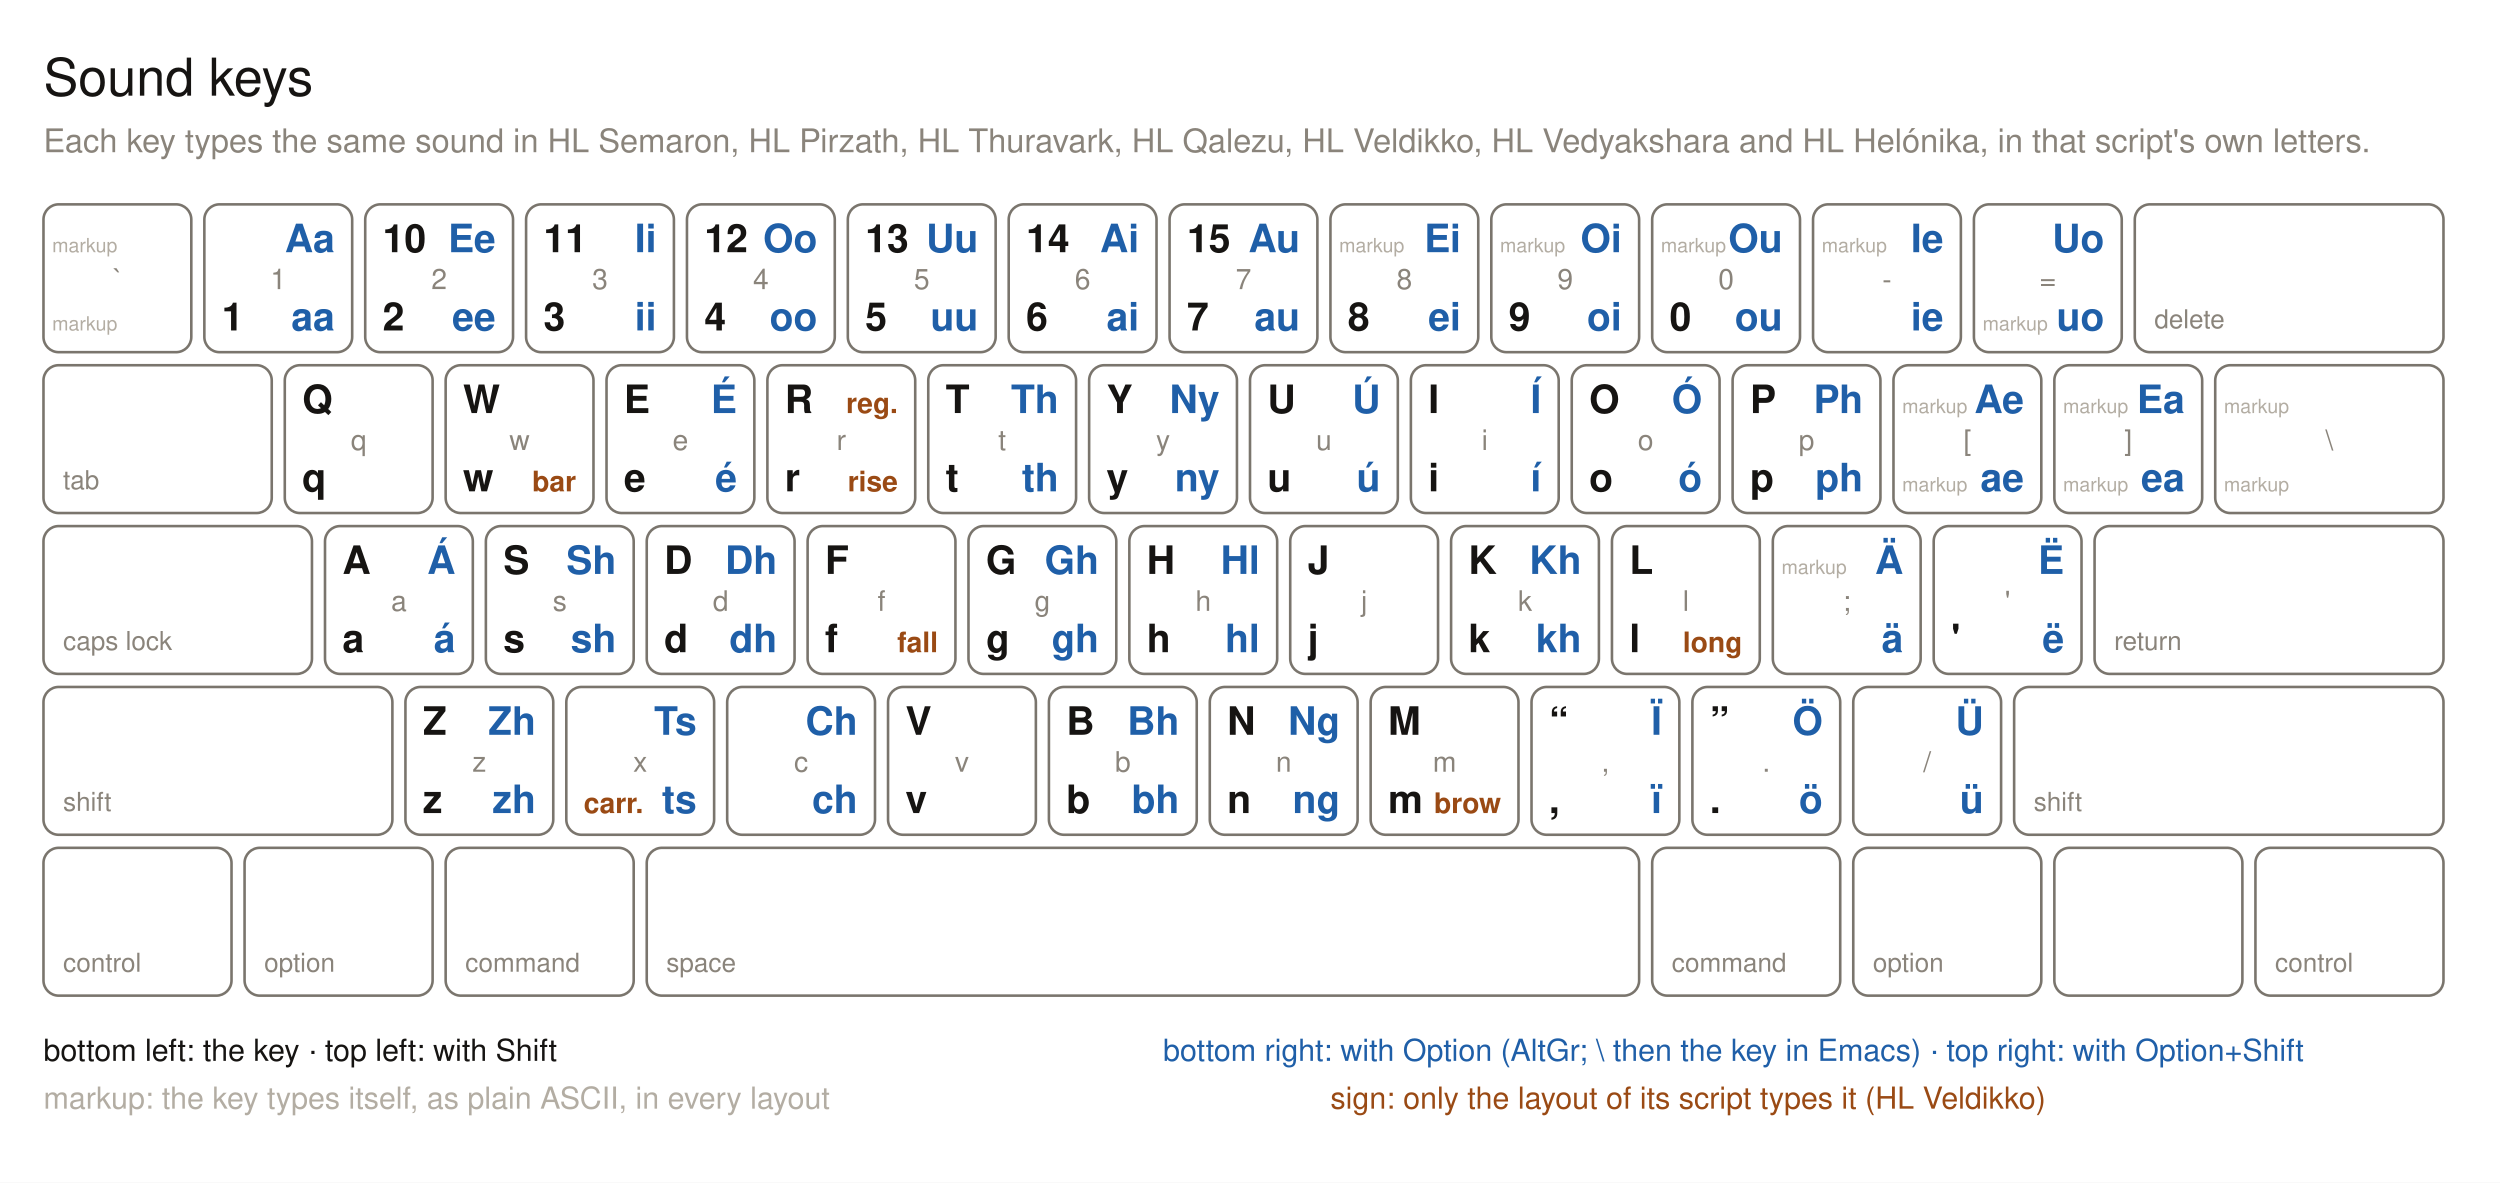
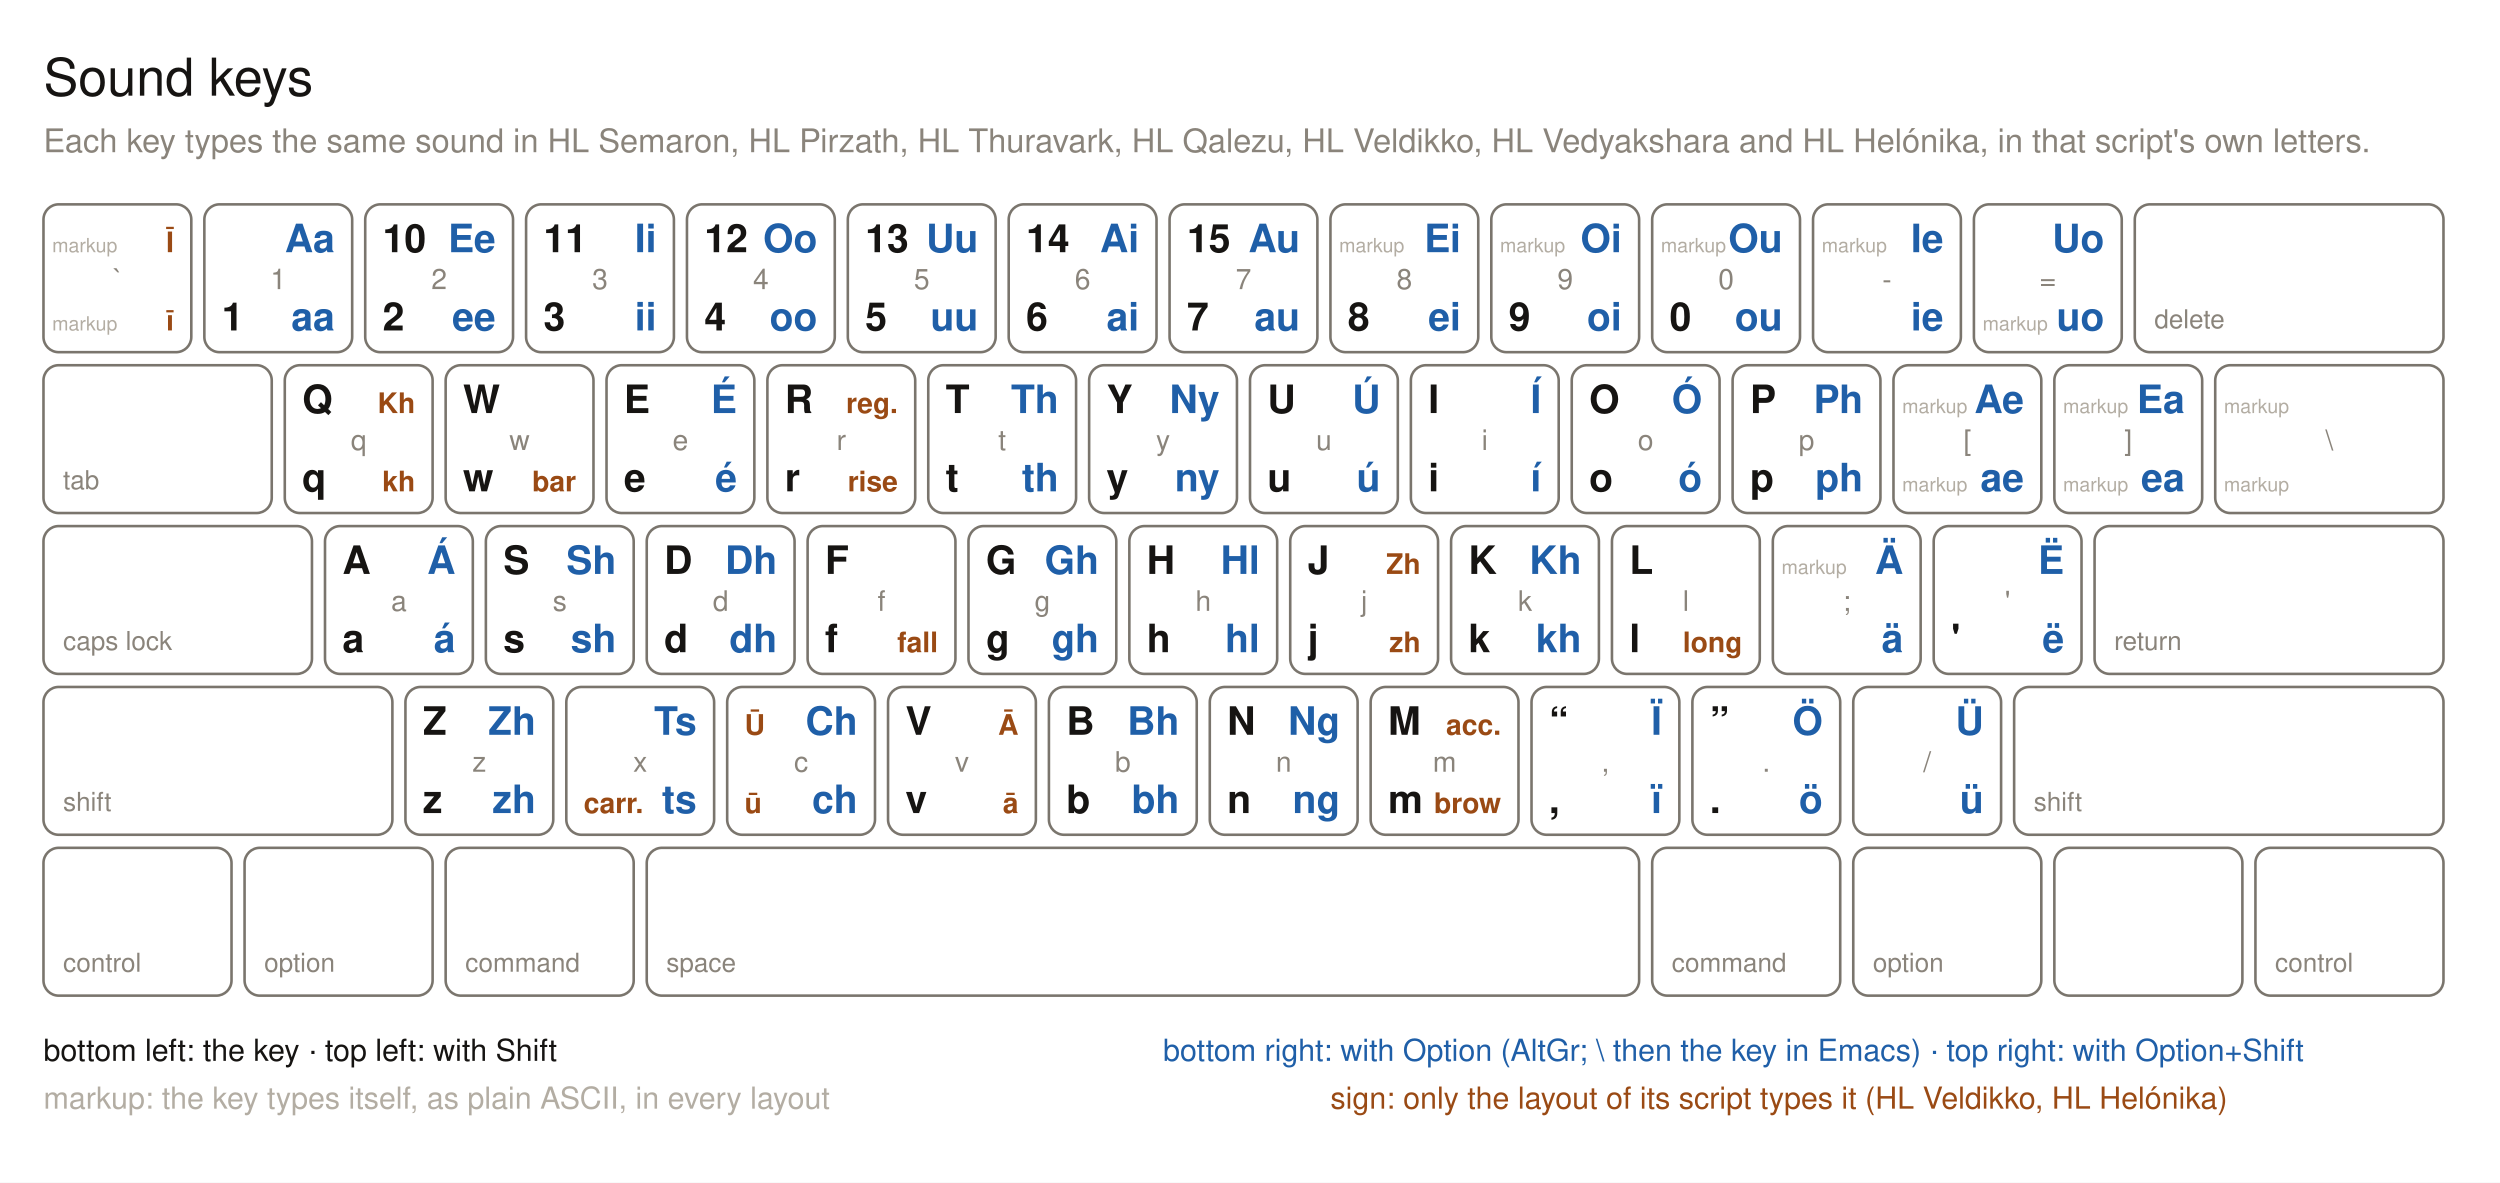
<svg xmlns="http://www.w3.org/2000/svg" width="1150" height="544" viewBox="0 0 1150 544">
  <rect width="1150" height="544" fill="#ffffff" />
  <text x="20.0" y="44.0" font-family="Helvetica, Arial, sans-serif" font-size="24" font-weight="normal" text-anchor="start" fill="#161412">Sound keys</text>
  <text x="20.0" y="70.0" font-family="Helvetica, Arial, sans-serif" font-size="15" font-weight="normal" text-anchor="start" fill="#8a847b">Each key types the same sound in HL Semaron, HL Pirzath, HL Thuravark, HL Qalezu, HL Veldikko, HL Vedyakshara and HL Helónika, in that script's own letters.</text>
  <rect x="20.0" y="94.0" width="68.0" height="68.0" rx="7" fill="#ffffff" stroke="#7a756d" stroke-width="1.2" />
  <text x="54.0" y="133.0" font-family="Helvetica, Arial, sans-serif" font-size="13" font-weight="normal" text-anchor="middle" fill="#8a847b">`</text>
  <text x="24.0" y="152.0" font-family="Helvetica, Arial, sans-serif" font-size="9" font-weight="normal" text-anchor="start" fill="#b3ada3">markup</text>
  <text x="24.0" y="116.0" font-family="Helvetica, Arial, sans-serif" font-size="9" font-weight="normal" text-anchor="start" fill="#b3ada3">markup</text>
+   <text x="80.0" y="152.0" font-family="Helvetica, Arial, sans-serif" font-size="13" font-weight="bold" text-anchor="end" fill="#9a4a14">ī</text>
+   <text x="80.0" y="116.0" font-family="Helvetica, Arial, sans-serif" font-size="13" font-weight="bold" text-anchor="end" fill="#9a4a14">Ī</text>
  <rect x="94.0" y="94.0" width="68.0" height="68.0" rx="7" fill="#ffffff" stroke="#7a756d" stroke-width="1.2" />
  <text x="128.0" y="133.0" font-family="Helvetica, Arial, sans-serif" font-size="13" font-weight="normal" text-anchor="middle" fill="#8a847b">1</text>
  <text x="102.0" y="152.0" font-family="Helvetica, Arial, sans-serif" font-size="18" font-weight="bold" text-anchor="start" fill="#161412">1</text>
  <text x="154.0" y="152.0" font-family="Helvetica, Arial, sans-serif" font-size="18" font-weight="bold" text-anchor="end" fill="#1f5fa8">aa</text>
  <text x="154.0" y="116.0" font-family="Helvetica, Arial, sans-serif" font-size="18" font-weight="bold" text-anchor="end" fill="#1f5fa8">Aa</text>
  <rect x="168.0" y="94.0" width="68.0" height="68.0" rx="7" fill="#ffffff" stroke="#7a756d" stroke-width="1.2" />
  <text x="202.0" y="133.0" font-family="Helvetica, Arial, sans-serif" font-size="13" font-weight="normal" text-anchor="middle" fill="#8a847b">2</text>
  <text x="176.0" y="152.0" font-family="Helvetica, Arial, sans-serif" font-size="18" font-weight="bold" text-anchor="start" fill="#161412">2</text>
  <text x="176.0" y="116.0" font-family="Helvetica, Arial, sans-serif" font-size="18" font-weight="bold" text-anchor="start" fill="#161412">10</text>
  <text x="228.0" y="152.0" font-family="Helvetica, Arial, sans-serif" font-size="18" font-weight="bold" text-anchor="end" fill="#1f5fa8">ee</text>
  <text x="228.0" y="116.0" font-family="Helvetica, Arial, sans-serif" font-size="18" font-weight="bold" text-anchor="end" fill="#1f5fa8">Ee</text>
  <rect x="242.0" y="94.0" width="68.0" height="68.0" rx="7" fill="#ffffff" stroke="#7a756d" stroke-width="1.2" />
  <text x="276.0" y="133.0" font-family="Helvetica, Arial, sans-serif" font-size="13" font-weight="normal" text-anchor="middle" fill="#8a847b">3</text>
  <text x="250.0" y="152.0" font-family="Helvetica, Arial, sans-serif" font-size="18" font-weight="bold" text-anchor="start" fill="#161412">3</text>
  <text x="250.0" y="116.0" font-family="Helvetica, Arial, sans-serif" font-size="18" font-weight="bold" text-anchor="start" fill="#161412">11</text>
  <text x="302.0" y="152.0" font-family="Helvetica, Arial, sans-serif" font-size="18" font-weight="bold" text-anchor="end" fill="#1f5fa8">ii</text>
  <text x="302.0" y="116.0" font-family="Helvetica, Arial, sans-serif" font-size="18" font-weight="bold" text-anchor="end" fill="#1f5fa8">Ii</text>
  <rect x="316.0" y="94.0" width="68.0" height="68.0" rx="7" fill="#ffffff" stroke="#7a756d" stroke-width="1.2" />
  <text x="350.0" y="133.0" font-family="Helvetica, Arial, sans-serif" font-size="13" font-weight="normal" text-anchor="middle" fill="#8a847b">4</text>
  <text x="324.0" y="152.0" font-family="Helvetica, Arial, sans-serif" font-size="18" font-weight="bold" text-anchor="start" fill="#161412">4</text>
  <text x="324.0" y="116.0" font-family="Helvetica, Arial, sans-serif" font-size="18" font-weight="bold" text-anchor="start" fill="#161412">12</text>
  <text x="376.0" y="152.0" font-family="Helvetica, Arial, sans-serif" font-size="18" font-weight="bold" text-anchor="end" fill="#1f5fa8">oo</text>
  <text x="376.0" y="116.0" font-family="Helvetica, Arial, sans-serif" font-size="18" font-weight="bold" text-anchor="end" fill="#1f5fa8">Oo</text>
  <rect x="390.0" y="94.0" width="68.0" height="68.0" rx="7" fill="#ffffff" stroke="#7a756d" stroke-width="1.2" />
  <text x="424.0" y="133.0" font-family="Helvetica, Arial, sans-serif" font-size="13" font-weight="normal" text-anchor="middle" fill="#8a847b">5</text>
  <text x="398.0" y="152.0" font-family="Helvetica, Arial, sans-serif" font-size="18" font-weight="bold" text-anchor="start" fill="#161412">5</text>
  <text x="398.0" y="116.0" font-family="Helvetica, Arial, sans-serif" font-size="18" font-weight="bold" text-anchor="start" fill="#161412">13</text>
  <text x="450.0" y="152.0" font-family="Helvetica, Arial, sans-serif" font-size="18" font-weight="bold" text-anchor="end" fill="#1f5fa8">uu</text>
  <text x="450.0" y="116.0" font-family="Helvetica, Arial, sans-serif" font-size="18" font-weight="bold" text-anchor="end" fill="#1f5fa8">Uu</text>
  <rect x="464.0" y="94.0" width="68.0" height="68.0" rx="7" fill="#ffffff" stroke="#7a756d" stroke-width="1.2" />
  <text x="498.0" y="133.0" font-family="Helvetica, Arial, sans-serif" font-size="13" font-weight="normal" text-anchor="middle" fill="#8a847b">6</text>
  <text x="472.0" y="152.0" font-family="Helvetica, Arial, sans-serif" font-size="18" font-weight="bold" text-anchor="start" fill="#161412">6</text>
  <text x="472.0" y="116.0" font-family="Helvetica, Arial, sans-serif" font-size="18" font-weight="bold" text-anchor="start" fill="#161412">14</text>
  <text x="524.0" y="152.0" font-family="Helvetica, Arial, sans-serif" font-size="18" font-weight="bold" text-anchor="end" fill="#1f5fa8">ai</text>
  <text x="524.0" y="116.0" font-family="Helvetica, Arial, sans-serif" font-size="18" font-weight="bold" text-anchor="end" fill="#1f5fa8">Ai</text>
  <rect x="538.0" y="94.0" width="68.0" height="68.0" rx="7" fill="#ffffff" stroke="#7a756d" stroke-width="1.2" />
  <text x="572.0" y="133.0" font-family="Helvetica, Arial, sans-serif" font-size="13" font-weight="normal" text-anchor="middle" fill="#8a847b">7</text>
  <text x="546.0" y="152.0" font-family="Helvetica, Arial, sans-serif" font-size="18" font-weight="bold" text-anchor="start" fill="#161412">7</text>
  <text x="546.0" y="116.0" font-family="Helvetica, Arial, sans-serif" font-size="18" font-weight="bold" text-anchor="start" fill="#161412">15</text>
  <text x="598.0" y="152.0" font-family="Helvetica, Arial, sans-serif" font-size="18" font-weight="bold" text-anchor="end" fill="#1f5fa8">au</text>
  <text x="598.0" y="116.0" font-family="Helvetica, Arial, sans-serif" font-size="18" font-weight="bold" text-anchor="end" fill="#1f5fa8">Au</text>
  <rect x="612.0" y="94.0" width="68.0" height="68.0" rx="7" fill="#ffffff" stroke="#7a756d" stroke-width="1.2" />
  <text x="646.0" y="133.0" font-family="Helvetica, Arial, sans-serif" font-size="13" font-weight="normal" text-anchor="middle" fill="#8a847b">8</text>
  <text x="620.0" y="152.0" font-family="Helvetica, Arial, sans-serif" font-size="18" font-weight="bold" text-anchor="start" fill="#161412">8</text>
  <text x="616.0" y="116.0" font-family="Helvetica, Arial, sans-serif" font-size="9" font-weight="normal" text-anchor="start" fill="#b3ada3">markup</text>
  <text x="672.0" y="152.0" font-family="Helvetica, Arial, sans-serif" font-size="18" font-weight="bold" text-anchor="end" fill="#1f5fa8">ei</text>
  <text x="672.0" y="116.0" font-family="Helvetica, Arial, sans-serif" font-size="18" font-weight="bold" text-anchor="end" fill="#1f5fa8">Ei</text>
  <rect x="686.0" y="94.0" width="68.0" height="68.0" rx="7" fill="#ffffff" stroke="#7a756d" stroke-width="1.2" />
  <text x="720.0" y="133.0" font-family="Helvetica, Arial, sans-serif" font-size="13" font-weight="normal" text-anchor="middle" fill="#8a847b">9</text>
  <text x="694.0" y="152.0" font-family="Helvetica, Arial, sans-serif" font-size="18" font-weight="bold" text-anchor="start" fill="#161412">9</text>
  <text x="690.0" y="116.0" font-family="Helvetica, Arial, sans-serif" font-size="9" font-weight="normal" text-anchor="start" fill="#b3ada3">markup</text>
  <text x="746.0" y="152.0" font-family="Helvetica, Arial, sans-serif" font-size="18" font-weight="bold" text-anchor="end" fill="#1f5fa8">oi</text>
  <text x="746.0" y="116.0" font-family="Helvetica, Arial, sans-serif" font-size="18" font-weight="bold" text-anchor="end" fill="#1f5fa8">Oi</text>
  <rect x="760.0" y="94.0" width="68.0" height="68.0" rx="7" fill="#ffffff" stroke="#7a756d" stroke-width="1.2" />
  <text x="794.0" y="133.0" font-family="Helvetica, Arial, sans-serif" font-size="13" font-weight="normal" text-anchor="middle" fill="#8a847b">0</text>
  <text x="768.0" y="152.0" font-family="Helvetica, Arial, sans-serif" font-size="18" font-weight="bold" text-anchor="start" fill="#161412">0</text>
  <text x="764.0" y="116.0" font-family="Helvetica, Arial, sans-serif" font-size="9" font-weight="normal" text-anchor="start" fill="#b3ada3">markup</text>
  <text x="820.0" y="152.0" font-family="Helvetica, Arial, sans-serif" font-size="18" font-weight="bold" text-anchor="end" fill="#1f5fa8">ou</text>
  <text x="820.0" y="116.0" font-family="Helvetica, Arial, sans-serif" font-size="18" font-weight="bold" text-anchor="end" fill="#1f5fa8">Ou</text>
  <rect x="834.0" y="94.0" width="68.0" height="68.0" rx="7" fill="#ffffff" stroke="#7a756d" stroke-width="1.2" />
  <text x="868.0" y="133.0" font-family="Helvetica, Arial, sans-serif" font-size="13" font-weight="normal" text-anchor="middle" fill="#8a847b">-</text>
  <text x="838.0" y="116.0" font-family="Helvetica, Arial, sans-serif" font-size="9" font-weight="normal" text-anchor="start" fill="#b3ada3">markup</text>
  <text x="894.0" y="152.0" font-family="Helvetica, Arial, sans-serif" font-size="18" font-weight="bold" text-anchor="end" fill="#1f5fa8">ie</text>
  <text x="894.0" y="116.0" font-family="Helvetica, Arial, sans-serif" font-size="18" font-weight="bold" text-anchor="end" fill="#1f5fa8">Ie</text>
  <rect x="908.0" y="94.0" width="68.0" height="68.0" rx="7" fill="#ffffff" stroke="#7a756d" stroke-width="1.2" />
  <text x="942.0" y="133.0" font-family="Helvetica, Arial, sans-serif" font-size="13" font-weight="normal" text-anchor="middle" fill="#8a847b">=</text>
  <text x="912.0" y="152.0" font-family="Helvetica, Arial, sans-serif" font-size="9" font-weight="normal" text-anchor="start" fill="#b3ada3">markup</text>
  <text x="968.0" y="152.0" font-family="Helvetica, Arial, sans-serif" font-size="18" font-weight="bold" text-anchor="end" fill="#1f5fa8">uo</text>
  <text x="968.0" y="116.0" font-family="Helvetica, Arial, sans-serif" font-size="18" font-weight="bold" text-anchor="end" fill="#1f5fa8">Uo</text>
  <rect x="982.0" y="94.0" width="142.0" height="68.0" rx="7" fill="#ffffff" stroke="#7a756d" stroke-width="1.2" />
  <text x="991.0" y="151.0" font-family="Helvetica, Arial, sans-serif" font-size="12" font-weight="normal" text-anchor="start" fill="#8a847b">delete</text>
  <rect x="20.0" y="168.0" width="105.0" height="68.0" rx="7" fill="#ffffff" stroke="#7a756d" stroke-width="1.2" />
  <text x="29.0" y="225.0" font-family="Helvetica, Arial, sans-serif" font-size="12" font-weight="normal" text-anchor="start" fill="#8a847b">tab</text>
  <rect x="131.0" y="168.0" width="68.0" height="68.0" rx="7" fill="#ffffff" stroke="#7a756d" stroke-width="1.2" />
  <text x="165.0" y="207.0" font-family="Helvetica, Arial, sans-serif" font-size="13" font-weight="normal" text-anchor="middle" fill="#8a847b">q</text>
  <text x="139.0" y="226.0" font-family="Helvetica, Arial, sans-serif" font-size="18" font-weight="bold" text-anchor="start" fill="#161412">q</text>
  <text x="139.0" y="190.0" font-family="Helvetica, Arial, sans-serif" font-size="18" font-weight="bold" text-anchor="start" fill="#161412">Q</text>
+   <text x="191.0" y="226.0" font-family="Helvetica, Arial, sans-serif" font-size="13" font-weight="bold" text-anchor="end" fill="#9a4a14">kh</text>
+   <text x="191.0" y="190.0" font-family="Helvetica, Arial, sans-serif" font-size="13" font-weight="bold" text-anchor="end" fill="#9a4a14">Kh</text>
  <rect x="205.0" y="168.0" width="68.0" height="68.0" rx="7" fill="#ffffff" stroke="#7a756d" stroke-width="1.2" />
  <text x="239.0" y="207.0" font-family="Helvetica, Arial, sans-serif" font-size="13" font-weight="normal" text-anchor="middle" fill="#8a847b">w</text>
  <text x="213.0" y="226.0" font-family="Helvetica, Arial, sans-serif" font-size="18" font-weight="bold" text-anchor="start" fill="#161412">w</text>
  <text x="213.0" y="190.0" font-family="Helvetica, Arial, sans-serif" font-size="18" font-weight="bold" text-anchor="start" fill="#161412">W</text>
  <text x="265.0" y="226.0" font-family="Helvetica, Arial, sans-serif" font-size="13" font-weight="bold" text-anchor="end" fill="#9a4a14">bar</text>
  <rect x="279.0" y="168.0" width="68.0" height="68.0" rx="7" fill="#ffffff" stroke="#7a756d" stroke-width="1.2" />
  <text x="313.0" y="207.0" font-family="Helvetica, Arial, sans-serif" font-size="13" font-weight="normal" text-anchor="middle" fill="#8a847b">e</text>
  <text x="287.0" y="226.0" font-family="Helvetica, Arial, sans-serif" font-size="18" font-weight="bold" text-anchor="start" fill="#161412">e</text>
  <text x="287.0" y="190.0" font-family="Helvetica, Arial, sans-serif" font-size="18" font-weight="bold" text-anchor="start" fill="#161412">E</text>
  <text x="339.0" y="226.0" font-family="Helvetica, Arial, sans-serif" font-size="18" font-weight="bold" text-anchor="end" fill="#1f5fa8">é</text>
  <text x="339.0" y="190.0" font-family="Helvetica, Arial, sans-serif" font-size="18" font-weight="bold" text-anchor="end" fill="#1f5fa8">É</text>
  <rect x="353.0" y="168.0" width="68.0" height="68.0" rx="7" fill="#ffffff" stroke="#7a756d" stroke-width="1.2" />
  <text x="387.0" y="207.0" font-family="Helvetica, Arial, sans-serif" font-size="13" font-weight="normal" text-anchor="middle" fill="#8a847b">r</text>
  <text x="361.0" y="226.0" font-family="Helvetica, Arial, sans-serif" font-size="18" font-weight="bold" text-anchor="start" fill="#161412">r</text>
  <text x="361.0" y="190.0" font-family="Helvetica, Arial, sans-serif" font-size="18" font-weight="bold" text-anchor="start" fill="#161412">R</text>
  <text x="413.0" y="226.0" font-family="Helvetica, Arial, sans-serif" font-size="13" font-weight="bold" text-anchor="end" fill="#9a4a14">rise</text>
  <text x="413.0" y="190.0" font-family="Helvetica, Arial, sans-serif" font-size="13" font-weight="bold" text-anchor="end" fill="#9a4a14">reg.</text>
  <rect x="427.0" y="168.0" width="68.0" height="68.0" rx="7" fill="#ffffff" stroke="#7a756d" stroke-width="1.2" />
  <text x="461.0" y="207.0" font-family="Helvetica, Arial, sans-serif" font-size="13" font-weight="normal" text-anchor="middle" fill="#8a847b">t</text>
  <text x="435.0" y="226.0" font-family="Helvetica, Arial, sans-serif" font-size="18" font-weight="bold" text-anchor="start" fill="#161412">t</text>
  <text x="435.0" y="190.0" font-family="Helvetica, Arial, sans-serif" font-size="18" font-weight="bold" text-anchor="start" fill="#161412">T</text>
  <text x="487.0" y="226.0" font-family="Helvetica, Arial, sans-serif" font-size="18" font-weight="bold" text-anchor="end" fill="#1f5fa8">th</text>
  <text x="487.0" y="190.0" font-family="Helvetica, Arial, sans-serif" font-size="18" font-weight="bold" text-anchor="end" fill="#1f5fa8">Th</text>
  <rect x="501.0" y="168.0" width="68.0" height="68.0" rx="7" fill="#ffffff" stroke="#7a756d" stroke-width="1.2" />
  <text x="535.0" y="207.0" font-family="Helvetica, Arial, sans-serif" font-size="13" font-weight="normal" text-anchor="middle" fill="#8a847b">y</text>
  <text x="509.0" y="226.0" font-family="Helvetica, Arial, sans-serif" font-size="18" font-weight="bold" text-anchor="start" fill="#161412">y</text>
  <text x="509.0" y="190.0" font-family="Helvetica, Arial, sans-serif" font-size="18" font-weight="bold" text-anchor="start" fill="#161412">Y</text>
  <text x="561.0" y="226.0" font-family="Helvetica, Arial, sans-serif" font-size="18" font-weight="bold" text-anchor="end" fill="#1f5fa8">ny</text>
  <text x="561.0" y="190.0" font-family="Helvetica, Arial, sans-serif" font-size="18" font-weight="bold" text-anchor="end" fill="#1f5fa8">Ny</text>
  <rect x="575.0" y="168.0" width="68.0" height="68.0" rx="7" fill="#ffffff" stroke="#7a756d" stroke-width="1.2" />
  <text x="609.0" y="207.0" font-family="Helvetica, Arial, sans-serif" font-size="13" font-weight="normal" text-anchor="middle" fill="#8a847b">u</text>
  <text x="583.0" y="226.0" font-family="Helvetica, Arial, sans-serif" font-size="18" font-weight="bold" text-anchor="start" fill="#161412">u</text>
  <text x="583.0" y="190.0" font-family="Helvetica, Arial, sans-serif" font-size="18" font-weight="bold" text-anchor="start" fill="#161412">U</text>
  <text x="635.0" y="226.0" font-family="Helvetica, Arial, sans-serif" font-size="18" font-weight="bold" text-anchor="end" fill="#1f5fa8">ú</text>
  <text x="635.0" y="190.0" font-family="Helvetica, Arial, sans-serif" font-size="18" font-weight="bold" text-anchor="end" fill="#1f5fa8">Ú</text>
  <rect x="649.0" y="168.0" width="68.0" height="68.0" rx="7" fill="#ffffff" stroke="#7a756d" stroke-width="1.2" />
  <text x="683.0" y="207.0" font-family="Helvetica, Arial, sans-serif" font-size="13" font-weight="normal" text-anchor="middle" fill="#8a847b">i</text>
  <text x="657.0" y="226.0" font-family="Helvetica, Arial, sans-serif" font-size="18" font-weight="bold" text-anchor="start" fill="#161412">i</text>
  <text x="657.0" y="190.0" font-family="Helvetica, Arial, sans-serif" font-size="18" font-weight="bold" text-anchor="start" fill="#161412">I</text>
  <text x="709.0" y="226.0" font-family="Helvetica, Arial, sans-serif" font-size="18" font-weight="bold" text-anchor="end" fill="#1f5fa8">í</text>
  <text x="709.0" y="190.0" font-family="Helvetica, Arial, sans-serif" font-size="18" font-weight="bold" text-anchor="end" fill="#1f5fa8">Í</text>
  <rect x="723.0" y="168.0" width="68.0" height="68.0" rx="7" fill="#ffffff" stroke="#7a756d" stroke-width="1.2" />
  <text x="757.0" y="207.0" font-family="Helvetica, Arial, sans-serif" font-size="13" font-weight="normal" text-anchor="middle" fill="#8a847b">o</text>
  <text x="731.0" y="226.0" font-family="Helvetica, Arial, sans-serif" font-size="18" font-weight="bold" text-anchor="start" fill="#161412">o</text>
  <text x="731.0" y="190.0" font-family="Helvetica, Arial, sans-serif" font-size="18" font-weight="bold" text-anchor="start" fill="#161412">O</text>
  <text x="783.0" y="226.0" font-family="Helvetica, Arial, sans-serif" font-size="18" font-weight="bold" text-anchor="end" fill="#1f5fa8">ó</text>
  <text x="783.0" y="190.0" font-family="Helvetica, Arial, sans-serif" font-size="18" font-weight="bold" text-anchor="end" fill="#1f5fa8">Ó</text>
  <rect x="797.0" y="168.0" width="68.0" height="68.0" rx="7" fill="#ffffff" stroke="#7a756d" stroke-width="1.2" />
  <text x="831.0" y="207.0" font-family="Helvetica, Arial, sans-serif" font-size="13" font-weight="normal" text-anchor="middle" fill="#8a847b">p</text>
  <text x="805.0" y="226.0" font-family="Helvetica, Arial, sans-serif" font-size="18" font-weight="bold" text-anchor="start" fill="#161412">p</text>
  <text x="805.0" y="190.0" font-family="Helvetica, Arial, sans-serif" font-size="18" font-weight="bold" text-anchor="start" fill="#161412">P</text>
  <text x="857.0" y="226.0" font-family="Helvetica, Arial, sans-serif" font-size="18" font-weight="bold" text-anchor="end" fill="#1f5fa8">ph</text>
  <text x="857.0" y="190.0" font-family="Helvetica, Arial, sans-serif" font-size="18" font-weight="bold" text-anchor="end" fill="#1f5fa8">Ph</text>
  <rect x="871.0" y="168.0" width="68.0" height="68.0" rx="7" fill="#ffffff" stroke="#7a756d" stroke-width="1.2" />
  <text x="905.0" y="207.0" font-family="Helvetica, Arial, sans-serif" font-size="13" font-weight="normal" text-anchor="middle" fill="#8a847b">[</text>
  <text x="875.0" y="226.0" font-family="Helvetica, Arial, sans-serif" font-size="9" font-weight="normal" text-anchor="start" fill="#b3ada3">markup</text>
  <text x="875.0" y="190.0" font-family="Helvetica, Arial, sans-serif" font-size="9" font-weight="normal" text-anchor="start" fill="#b3ada3">markup</text>
  <text x="931.0" y="226.0" font-family="Helvetica, Arial, sans-serif" font-size="18" font-weight="bold" text-anchor="end" fill="#1f5fa8">ae</text>
  <text x="931.0" y="190.0" font-family="Helvetica, Arial, sans-serif" font-size="18" font-weight="bold" text-anchor="end" fill="#1f5fa8">Ae</text>
  <rect x="945.0" y="168.0" width="68.0" height="68.0" rx="7" fill="#ffffff" stroke="#7a756d" stroke-width="1.2" />
  <text x="979.0" y="207.0" font-family="Helvetica, Arial, sans-serif" font-size="13" font-weight="normal" text-anchor="middle" fill="#8a847b">]</text>
  <text x="949.0" y="226.0" font-family="Helvetica, Arial, sans-serif" font-size="9" font-weight="normal" text-anchor="start" fill="#b3ada3">markup</text>
  <text x="949.0" y="190.0" font-family="Helvetica, Arial, sans-serif" font-size="9" font-weight="normal" text-anchor="start" fill="#b3ada3">markup</text>
  <text x="1005.0" y="226.0" font-family="Helvetica, Arial, sans-serif" font-size="18" font-weight="bold" text-anchor="end" fill="#1f5fa8">ea</text>
  <text x="1005.0" y="190.0" font-family="Helvetica, Arial, sans-serif" font-size="18" font-weight="bold" text-anchor="end" fill="#1f5fa8">Ea</text>
  <rect x="1019.0" y="168.0" width="105.0" height="68.0" rx="7" fill="#ffffff" stroke="#7a756d" stroke-width="1.2" />
  <text x="1071.5" y="207.0" font-family="Helvetica, Arial, sans-serif" font-size="13" font-weight="normal" text-anchor="middle" fill="#8a847b">\</text>
  <text x="1023.0" y="226.0" font-family="Helvetica, Arial, sans-serif" font-size="9" font-weight="normal" text-anchor="start" fill="#b3ada3">markup</text>
  <text x="1023.0" y="190.0" font-family="Helvetica, Arial, sans-serif" font-size="9" font-weight="normal" text-anchor="start" fill="#b3ada3">markup</text>
  <rect x="20.0" y="242.0" width="123.5" height="68.0" rx="7" fill="#ffffff" stroke="#7a756d" stroke-width="1.2" />
  <text x="29.0" y="299.0" font-family="Helvetica, Arial, sans-serif" font-size="12" font-weight="normal" text-anchor="start" fill="#8a847b">caps lock</text>
  <rect x="149.5" y="242.0" width="68.0" height="68.0" rx="7" fill="#ffffff" stroke="#7a756d" stroke-width="1.2" />
  <text x="183.5" y="281.0" font-family="Helvetica, Arial, sans-serif" font-size="13" font-weight="normal" text-anchor="middle" fill="#8a847b">a</text>
  <text x="157.5" y="300.0" font-family="Helvetica, Arial, sans-serif" font-size="18" font-weight="bold" text-anchor="start" fill="#161412">a</text>
  <text x="157.5" y="264.0" font-family="Helvetica, Arial, sans-serif" font-size="18" font-weight="bold" text-anchor="start" fill="#161412">A</text>
  <text x="209.5" y="300.0" font-family="Helvetica, Arial, sans-serif" font-size="18" font-weight="bold" text-anchor="end" fill="#1f5fa8">á</text>
  <text x="209.5" y="264.0" font-family="Helvetica, Arial, sans-serif" font-size="18" font-weight="bold" text-anchor="end" fill="#1f5fa8">Á</text>
  <rect x="223.5" y="242.0" width="68.0" height="68.0" rx="7" fill="#ffffff" stroke="#7a756d" stroke-width="1.2" />
  <text x="257.5" y="281.0" font-family="Helvetica, Arial, sans-serif" font-size="13" font-weight="normal" text-anchor="middle" fill="#8a847b">s</text>
  <text x="231.5" y="300.0" font-family="Helvetica, Arial, sans-serif" font-size="18" font-weight="bold" text-anchor="start" fill="#161412">s</text>
  <text x="231.5" y="264.0" font-family="Helvetica, Arial, sans-serif" font-size="18" font-weight="bold" text-anchor="start" fill="#161412">S</text>
  <text x="283.5" y="300.0" font-family="Helvetica, Arial, sans-serif" font-size="18" font-weight="bold" text-anchor="end" fill="#1f5fa8">sh</text>
  <text x="283.5" y="264.0" font-family="Helvetica, Arial, sans-serif" font-size="18" font-weight="bold" text-anchor="end" fill="#1f5fa8">Sh</text>
  <rect x="297.5" y="242.0" width="68.0" height="68.0" rx="7" fill="#ffffff" stroke="#7a756d" stroke-width="1.2" />
  <text x="331.5" y="281.0" font-family="Helvetica, Arial, sans-serif" font-size="13" font-weight="normal" text-anchor="middle" fill="#8a847b">d</text>
  <text x="305.5" y="300.0" font-family="Helvetica, Arial, sans-serif" font-size="18" font-weight="bold" text-anchor="start" fill="#161412">d</text>
  <text x="305.5" y="264.0" font-family="Helvetica, Arial, sans-serif" font-size="18" font-weight="bold" text-anchor="start" fill="#161412">D</text>
  <text x="357.5" y="300.0" font-family="Helvetica, Arial, sans-serif" font-size="18" font-weight="bold" text-anchor="end" fill="#1f5fa8">dh</text>
  <text x="357.5" y="264.0" font-family="Helvetica, Arial, sans-serif" font-size="18" font-weight="bold" text-anchor="end" fill="#1f5fa8">Dh</text>
  <rect x="371.5" y="242.0" width="68.0" height="68.0" rx="7" fill="#ffffff" stroke="#7a756d" stroke-width="1.2" />
  <text x="405.5" y="281.0" font-family="Helvetica, Arial, sans-serif" font-size="13" font-weight="normal" text-anchor="middle" fill="#8a847b">f</text>
  <text x="379.5" y="300.0" font-family="Helvetica, Arial, sans-serif" font-size="18" font-weight="bold" text-anchor="start" fill="#161412">f</text>
  <text x="379.5" y="264.0" font-family="Helvetica, Arial, sans-serif" font-size="18" font-weight="bold" text-anchor="start" fill="#161412">F</text>
  <text x="431.5" y="300.0" font-family="Helvetica, Arial, sans-serif" font-size="13" font-weight="bold" text-anchor="end" fill="#9a4a14">fall</text>
  <rect x="445.5" y="242.0" width="68.0" height="68.0" rx="7" fill="#ffffff" stroke="#7a756d" stroke-width="1.2" />
  <text x="479.5" y="281.0" font-family="Helvetica, Arial, sans-serif" font-size="13" font-weight="normal" text-anchor="middle" fill="#8a847b">g</text>
  <text x="453.5" y="300.0" font-family="Helvetica, Arial, sans-serif" font-size="18" font-weight="bold" text-anchor="start" fill="#161412">g</text>
  <text x="453.5" y="264.0" font-family="Helvetica, Arial, sans-serif" font-size="18" font-weight="bold" text-anchor="start" fill="#161412">G</text>
  <text x="505.5" y="300.0" font-family="Helvetica, Arial, sans-serif" font-size="18" font-weight="bold" text-anchor="end" fill="#1f5fa8">gh</text>
  <text x="505.5" y="264.0" font-family="Helvetica, Arial, sans-serif" font-size="18" font-weight="bold" text-anchor="end" fill="#1f5fa8">Gh</text>
  <rect x="519.5" y="242.0" width="68.0" height="68.0" rx="7" fill="#ffffff" stroke="#7a756d" stroke-width="1.2" />
  <text x="553.5" y="281.0" font-family="Helvetica, Arial, sans-serif" font-size="13" font-weight="normal" text-anchor="middle" fill="#8a847b">h</text>
  <text x="527.5" y="300.0" font-family="Helvetica, Arial, sans-serif" font-size="18" font-weight="bold" text-anchor="start" fill="#161412">h</text>
  <text x="527.5" y="264.0" font-family="Helvetica, Arial, sans-serif" font-size="18" font-weight="bold" text-anchor="start" fill="#161412">H</text>
  <text x="579.5" y="300.0" font-family="Helvetica, Arial, sans-serif" font-size="18" font-weight="bold" text-anchor="end" fill="#1f5fa8">hl</text>
  <text x="579.5" y="264.0" font-family="Helvetica, Arial, sans-serif" font-size="18" font-weight="bold" text-anchor="end" fill="#1f5fa8">Hl</text>
  <rect x="593.5" y="242.0" width="68.0" height="68.0" rx="7" fill="#ffffff" stroke="#7a756d" stroke-width="1.2" />
  <text x="627.5" y="281.0" font-family="Helvetica, Arial, sans-serif" font-size="13" font-weight="normal" text-anchor="middle" fill="#8a847b">j</text>
  <text x="601.5" y="300.0" font-family="Helvetica, Arial, sans-serif" font-size="18" font-weight="bold" text-anchor="start" fill="#161412">j</text>
  <text x="601.5" y="264.0" font-family="Helvetica, Arial, sans-serif" font-size="18" font-weight="bold" text-anchor="start" fill="#161412">J</text>
+   <text x="653.5" y="300.0" font-family="Helvetica, Arial, sans-serif" font-size="13" font-weight="bold" text-anchor="end" fill="#9a4a14">zh</text>
+   <text x="653.5" y="264.0" font-family="Helvetica, Arial, sans-serif" font-size="13" font-weight="bold" text-anchor="end" fill="#9a4a14">Zh</text>
  <rect x="667.5" y="242.0" width="68.0" height="68.0" rx="7" fill="#ffffff" stroke="#7a756d" stroke-width="1.2" />
  <text x="701.5" y="281.0" font-family="Helvetica, Arial, sans-serif" font-size="13" font-weight="normal" text-anchor="middle" fill="#8a847b">k</text>
  <text x="675.5" y="300.0" font-family="Helvetica, Arial, sans-serif" font-size="18" font-weight="bold" text-anchor="start" fill="#161412">k</text>
  <text x="675.5" y="264.0" font-family="Helvetica, Arial, sans-serif" font-size="18" font-weight="bold" text-anchor="start" fill="#161412">K</text>
  <text x="727.5" y="300.0" font-family="Helvetica, Arial, sans-serif" font-size="18" font-weight="bold" text-anchor="end" fill="#1f5fa8">kh</text>
  <text x="727.5" y="264.0" font-family="Helvetica, Arial, sans-serif" font-size="18" font-weight="bold" text-anchor="end" fill="#1f5fa8">Kh</text>
  <rect x="741.5" y="242.0" width="68.0" height="68.0" rx="7" fill="#ffffff" stroke="#7a756d" stroke-width="1.2" />
  <text x="775.5" y="281.0" font-family="Helvetica, Arial, sans-serif" font-size="13" font-weight="normal" text-anchor="middle" fill="#8a847b">l</text>
  <text x="749.5" y="300.0" font-family="Helvetica, Arial, sans-serif" font-size="18" font-weight="bold" text-anchor="start" fill="#161412">l</text>
  <text x="749.5" y="264.0" font-family="Helvetica, Arial, sans-serif" font-size="18" font-weight="bold" text-anchor="start" fill="#161412">L</text>
  <text x="801.5" y="300.0" font-family="Helvetica, Arial, sans-serif" font-size="13" font-weight="bold" text-anchor="end" fill="#9a4a14">long</text>
  <rect x="815.5" y="242.0" width="68.0" height="68.0" rx="7" fill="#ffffff" stroke="#7a756d" stroke-width="1.2" />
  <text x="849.5" y="281.0" font-family="Helvetica, Arial, sans-serif" font-size="13" font-weight="normal" text-anchor="middle" fill="#8a847b">;</text>
  <text x="819.5" y="264.0" font-family="Helvetica, Arial, sans-serif" font-size="9" font-weight="normal" text-anchor="start" fill="#b3ada3">markup</text>
  <text x="875.5" y="300.0" font-family="Helvetica, Arial, sans-serif" font-size="18" font-weight="bold" text-anchor="end" fill="#1f5fa8">ä</text>
  <text x="875.5" y="264.0" font-family="Helvetica, Arial, sans-serif" font-size="18" font-weight="bold" text-anchor="end" fill="#1f5fa8">Ä</text>
  <rect x="889.5" y="242.0" width="68.0" height="68.0" rx="7" fill="#ffffff" stroke="#7a756d" stroke-width="1.2" />
  <text x="923.5" y="281.0" font-family="Helvetica, Arial, sans-serif" font-size="13" font-weight="normal" text-anchor="middle" fill="#8a847b">'</text>
  <text x="897.5" y="300.0" font-family="Helvetica, Arial, sans-serif" font-size="18" font-weight="bold" text-anchor="start" fill="#161412">'</text>
  <text x="949.5" y="300.0" font-family="Helvetica, Arial, sans-serif" font-size="18" font-weight="bold" text-anchor="end" fill="#1f5fa8">ë</text>
  <text x="949.5" y="264.0" font-family="Helvetica, Arial, sans-serif" font-size="18" font-weight="bold" text-anchor="end" fill="#1f5fa8">Ë</text>
  <rect x="963.5" y="242.0" width="160.5" height="68.0" rx="7" fill="#ffffff" stroke="#7a756d" stroke-width="1.2" />
  <text x="972.5" y="299.0" font-family="Helvetica, Arial, sans-serif" font-size="12" font-weight="normal" text-anchor="start" fill="#8a847b">return</text>
  <rect x="20.0" y="316.0" width="160.5" height="68.0" rx="7" fill="#ffffff" stroke="#7a756d" stroke-width="1.2" />
  <text x="29.0" y="373.0" font-family="Helvetica, Arial, sans-serif" font-size="12" font-weight="normal" text-anchor="start" fill="#8a847b">shift</text>
  <rect x="186.5" y="316.0" width="68.0" height="68.0" rx="7" fill="#ffffff" stroke="#7a756d" stroke-width="1.2" />
  <text x="220.5" y="355.0" font-family="Helvetica, Arial, sans-serif" font-size="13" font-weight="normal" text-anchor="middle" fill="#8a847b">z</text>
  <text x="194.5" y="374.0" font-family="Helvetica, Arial, sans-serif" font-size="18" font-weight="bold" text-anchor="start" fill="#161412">z</text>
  <text x="194.5" y="338.0" font-family="Helvetica, Arial, sans-serif" font-size="18" font-weight="bold" text-anchor="start" fill="#161412">Z</text>
  <text x="246.5" y="374.0" font-family="Helvetica, Arial, sans-serif" font-size="18" font-weight="bold" text-anchor="end" fill="#1f5fa8">zh</text>
  <text x="246.5" y="338.0" font-family="Helvetica, Arial, sans-serif" font-size="18" font-weight="bold" text-anchor="end" fill="#1f5fa8">Zh</text>
  <rect x="260.5" y="316.0" width="68.0" height="68.0" rx="7" fill="#ffffff" stroke="#7a756d" stroke-width="1.2" />
  <text x="294.5" y="355.0" font-family="Helvetica, Arial, sans-serif" font-size="13" font-weight="normal" text-anchor="middle" fill="#8a847b">x</text>
  <text x="268.5" y="374.0" font-family="Helvetica, Arial, sans-serif" font-size="13" font-weight="bold" text-anchor="start" fill="#9a4a14">carr.</text>
  <text x="320.5" y="374.0" font-family="Helvetica, Arial, sans-serif" font-size="18" font-weight="bold" text-anchor="end" fill="#1f5fa8">ts</text>
  <text x="320.5" y="338.0" font-family="Helvetica, Arial, sans-serif" font-size="18" font-weight="bold" text-anchor="end" fill="#1f5fa8">Ts</text>
  <rect x="334.5" y="316.0" width="68.0" height="68.0" rx="7" fill="#ffffff" stroke="#7a756d" stroke-width="1.2" />
  <text x="368.5" y="355.0" font-family="Helvetica, Arial, sans-serif" font-size="13" font-weight="normal" text-anchor="middle" fill="#8a847b">c</text>
+   <text x="342.5" y="374.0" font-family="Helvetica, Arial, sans-serif" font-size="13" font-weight="bold" text-anchor="start" fill="#9a4a14">ū</text>
+   <text x="342.5" y="338.0" font-family="Helvetica, Arial, sans-serif" font-size="13" font-weight="bold" text-anchor="start" fill="#9a4a14">Ū</text>
  <text x="394.5" y="374.0" font-family="Helvetica, Arial, sans-serif" font-size="18" font-weight="bold" text-anchor="end" fill="#1f5fa8">ch</text>
  <text x="394.5" y="338.0" font-family="Helvetica, Arial, sans-serif" font-size="18" font-weight="bold" text-anchor="end" fill="#1f5fa8">Ch</text>
  <rect x="408.5" y="316.0" width="68.0" height="68.0" rx="7" fill="#ffffff" stroke="#7a756d" stroke-width="1.2" />
  <text x="442.5" y="355.0" font-family="Helvetica, Arial, sans-serif" font-size="13" font-weight="normal" text-anchor="middle" fill="#8a847b">v</text>
  <text x="416.5" y="374.0" font-family="Helvetica, Arial, sans-serif" font-size="18" font-weight="bold" text-anchor="start" fill="#161412">v</text>
  <text x="416.5" y="338.0" font-family="Helvetica, Arial, sans-serif" font-size="18" font-weight="bold" text-anchor="start" fill="#161412">V</text>
+   <text x="468.5" y="374.0" font-family="Helvetica, Arial, sans-serif" font-size="13" font-weight="bold" text-anchor="end" fill="#9a4a14">ā</text>
+   <text x="468.5" y="338.0" font-family="Helvetica, Arial, sans-serif" font-size="13" font-weight="bold" text-anchor="end" fill="#9a4a14">Ā</text>
  <rect x="482.5" y="316.0" width="68.0" height="68.0" rx="7" fill="#ffffff" stroke="#7a756d" stroke-width="1.2" />
  <text x="516.5" y="355.0" font-family="Helvetica, Arial, sans-serif" font-size="13" font-weight="normal" text-anchor="middle" fill="#8a847b">b</text>
  <text x="490.5" y="374.0" font-family="Helvetica, Arial, sans-serif" font-size="18" font-weight="bold" text-anchor="start" fill="#161412">b</text>
  <text x="490.5" y="338.0" font-family="Helvetica, Arial, sans-serif" font-size="18" font-weight="bold" text-anchor="start" fill="#161412">B</text>
  <text x="542.5" y="374.0" font-family="Helvetica, Arial, sans-serif" font-size="18" font-weight="bold" text-anchor="end" fill="#1f5fa8">bh</text>
  <text x="542.5" y="338.0" font-family="Helvetica, Arial, sans-serif" font-size="18" font-weight="bold" text-anchor="end" fill="#1f5fa8">Bh</text>
  <rect x="556.5" y="316.0" width="68.0" height="68.0" rx="7" fill="#ffffff" stroke="#7a756d" stroke-width="1.2" />
  <text x="590.5" y="355.0" font-family="Helvetica, Arial, sans-serif" font-size="13" font-weight="normal" text-anchor="middle" fill="#8a847b">n</text>
  <text x="564.5" y="374.0" font-family="Helvetica, Arial, sans-serif" font-size="18" font-weight="bold" text-anchor="start" fill="#161412">n</text>
  <text x="564.5" y="338.0" font-family="Helvetica, Arial, sans-serif" font-size="18" font-weight="bold" text-anchor="start" fill="#161412">N</text>
  <text x="616.5" y="374.0" font-family="Helvetica, Arial, sans-serif" font-size="18" font-weight="bold" text-anchor="end" fill="#1f5fa8">ng</text>
  <text x="616.5" y="338.0" font-family="Helvetica, Arial, sans-serif" font-size="18" font-weight="bold" text-anchor="end" fill="#1f5fa8">Ng</text>
  <rect x="630.5" y="316.0" width="68.0" height="68.0" rx="7" fill="#ffffff" stroke="#7a756d" stroke-width="1.2" />
  <text x="664.5" y="355.0" font-family="Helvetica, Arial, sans-serif" font-size="13" font-weight="normal" text-anchor="middle" fill="#8a847b">m</text>
  <text x="638.5" y="374.0" font-family="Helvetica, Arial, sans-serif" font-size="18" font-weight="bold" text-anchor="start" fill="#161412">m</text>
  <text x="638.5" y="338.0" font-family="Helvetica, Arial, sans-serif" font-size="18" font-weight="bold" text-anchor="start" fill="#161412">M</text>
  <text x="690.5" y="374.0" font-family="Helvetica, Arial, sans-serif" font-size="13" font-weight="bold" text-anchor="end" fill="#9a4a14">brow</text>
+   <text x="690.5" y="338.0" font-family="Helvetica, Arial, sans-serif" font-size="13" font-weight="bold" text-anchor="end" fill="#9a4a14">acc.</text>
  <rect x="704.5" y="316.0" width="68.0" height="68.0" rx="7" fill="#ffffff" stroke="#7a756d" stroke-width="1.2" />
  <text x="738.5" y="355.0" font-family="Helvetica, Arial, sans-serif" font-size="13" font-weight="normal" text-anchor="middle" fill="#8a847b">,</text>
  <text x="712.5" y="374.0" font-family="Helvetica, Arial, sans-serif" font-size="18" font-weight="bold" text-anchor="start" fill="#161412">,</text>
  <text x="712.5" y="338.0" font-family="Helvetica, Arial, sans-serif" font-size="18" font-weight="bold" text-anchor="start" fill="#161412">“</text>
  <text x="764.5" y="374.0" font-family="Helvetica, Arial, sans-serif" font-size="18" font-weight="bold" text-anchor="end" fill="#1f5fa8">ï</text>
  <text x="764.5" y="338.0" font-family="Helvetica, Arial, sans-serif" font-size="18" font-weight="bold" text-anchor="end" fill="#1f5fa8">Ï</text>
  <rect x="778.5" y="316.0" width="68.0" height="68.0" rx="7" fill="#ffffff" stroke="#7a756d" stroke-width="1.2" />
  <text x="812.5" y="355.0" font-family="Helvetica, Arial, sans-serif" font-size="13" font-weight="normal" text-anchor="middle" fill="#8a847b">.</text>
  <text x="786.5" y="374.0" font-family="Helvetica, Arial, sans-serif" font-size="18" font-weight="bold" text-anchor="start" fill="#161412">.</text>
  <text x="786.5" y="338.0" font-family="Helvetica, Arial, sans-serif" font-size="18" font-weight="bold" text-anchor="start" fill="#161412">”</text>
  <text x="838.5" y="374.0" font-family="Helvetica, Arial, sans-serif" font-size="18" font-weight="bold" text-anchor="end" fill="#1f5fa8">ö</text>
  <text x="838.5" y="338.0" font-family="Helvetica, Arial, sans-serif" font-size="18" font-weight="bold" text-anchor="end" fill="#1f5fa8">Ö</text>
  <rect x="852.5" y="316.0" width="68.0" height="68.0" rx="7" fill="#ffffff" stroke="#7a756d" stroke-width="1.2" />
  <text x="886.5" y="355.0" font-family="Helvetica, Arial, sans-serif" font-size="13" font-weight="normal" text-anchor="middle" fill="#8a847b">/</text>
  <text x="912.5" y="374.0" font-family="Helvetica, Arial, sans-serif" font-size="18" font-weight="bold" text-anchor="end" fill="#1f5fa8">ü</text>
  <text x="912.5" y="338.0" font-family="Helvetica, Arial, sans-serif" font-size="18" font-weight="bold" text-anchor="end" fill="#1f5fa8">Ü</text>
  <rect x="926.5" y="316.0" width="197.5" height="68.0" rx="7" fill="#ffffff" stroke="#7a756d" stroke-width="1.2" />
  <text x="935.5" y="373.0" font-family="Helvetica, Arial, sans-serif" font-size="12" font-weight="normal" text-anchor="start" fill="#8a847b">shift</text>
  <rect x="20.0" y="390.0" width="86.5" height="68.0" rx="7" fill="#ffffff" stroke="#7a756d" stroke-width="1.2" />
  <text x="29.0" y="447.0" font-family="Helvetica, Arial, sans-serif" font-size="12" font-weight="normal" text-anchor="start" fill="#8a847b">control</text>
  <rect x="112.5" y="390.0" width="86.5" height="68.0" rx="7" fill="#ffffff" stroke="#7a756d" stroke-width="1.2" />
  <text x="121.5" y="447.0" font-family="Helvetica, Arial, sans-serif" font-size="12" font-weight="normal" text-anchor="start" fill="#8a847b">option</text>
  <rect x="205.0" y="390.0" width="86.5" height="68.0" rx="7" fill="#ffffff" stroke="#7a756d" stroke-width="1.2" />
  <text x="214.0" y="447.0" font-family="Helvetica, Arial, sans-serif" font-size="12" font-weight="normal" text-anchor="start" fill="#8a847b">command</text>
  <rect x="297.5" y="390.0" width="456.5" height="68.0" rx="7" fill="#ffffff" stroke="#7a756d" stroke-width="1.2" />
  <text x="306.5" y="447.0" font-family="Helvetica, Arial, sans-serif" font-size="12" font-weight="normal" text-anchor="start" fill="#8a847b">space</text>
  <rect x="760.0" y="390.0" width="86.5" height="68.0" rx="7" fill="#ffffff" stroke="#7a756d" stroke-width="1.2" />
  <text x="769.0" y="447.0" font-family="Helvetica, Arial, sans-serif" font-size="12" font-weight="normal" text-anchor="start" fill="#8a847b">command</text>
  <rect x="852.5" y="390.0" width="86.5" height="68.0" rx="7" fill="#ffffff" stroke="#7a756d" stroke-width="1.2" />
  <text x="861.5" y="447.0" font-family="Helvetica, Arial, sans-serif" font-size="12" font-weight="normal" text-anchor="start" fill="#8a847b">option</text>
  <rect x="945.0" y="390.0" width="86.5" height="68.0" rx="7" fill="#ffffff" stroke="#7a756d" stroke-width="1.2" />
  <rect x="1037.5" y="390.0" width="86.5" height="68.0" rx="7" fill="#ffffff" stroke="#7a756d" stroke-width="1.2" />
  <text x="1046.5" y="447.0" font-family="Helvetica, Arial, sans-serif" font-size="12" font-weight="normal" text-anchor="start" fill="#8a847b">control</text>
  <text x="20.0" y="488.0" font-family="Helvetica, Arial, sans-serif" font-size="14" font-weight="normal" text-anchor="start" fill="#161412">bottom left: the key · top left: with Shift</text>
  <text x="535.0" y="488.0" font-family="Helvetica, Arial, sans-serif" font-size="14" font-weight="normal" text-anchor="start" fill="#1f5fa8">bottom right: with Option (AltGr; \ then the key in Emacs) · top right: with Option+Shift</text>
  <text x="20.0" y="510.0" font-family="Helvetica, Arial, sans-serif" font-size="14" font-weight="normal" text-anchor="start" fill="#b3ada3">markup: the key types itself, as plain ASCII, in every layout</text>
-   <text x="612.0" y="510.0" font-family="Helvetica, Arial, sans-serif" font-size="14" font-weight="normal" text-anchor="start" fill="#9a4a14">sign: only the layout of its script types it (HL Veldikko)</text>
+   <text x="612.0" y="510.0" font-family="Helvetica, Arial, sans-serif" font-size="14" font-weight="normal" text-anchor="start" fill="#9a4a14">sign: only the layout of its script types it (HL Veldikko, HL Helónika)</text>
</svg>
